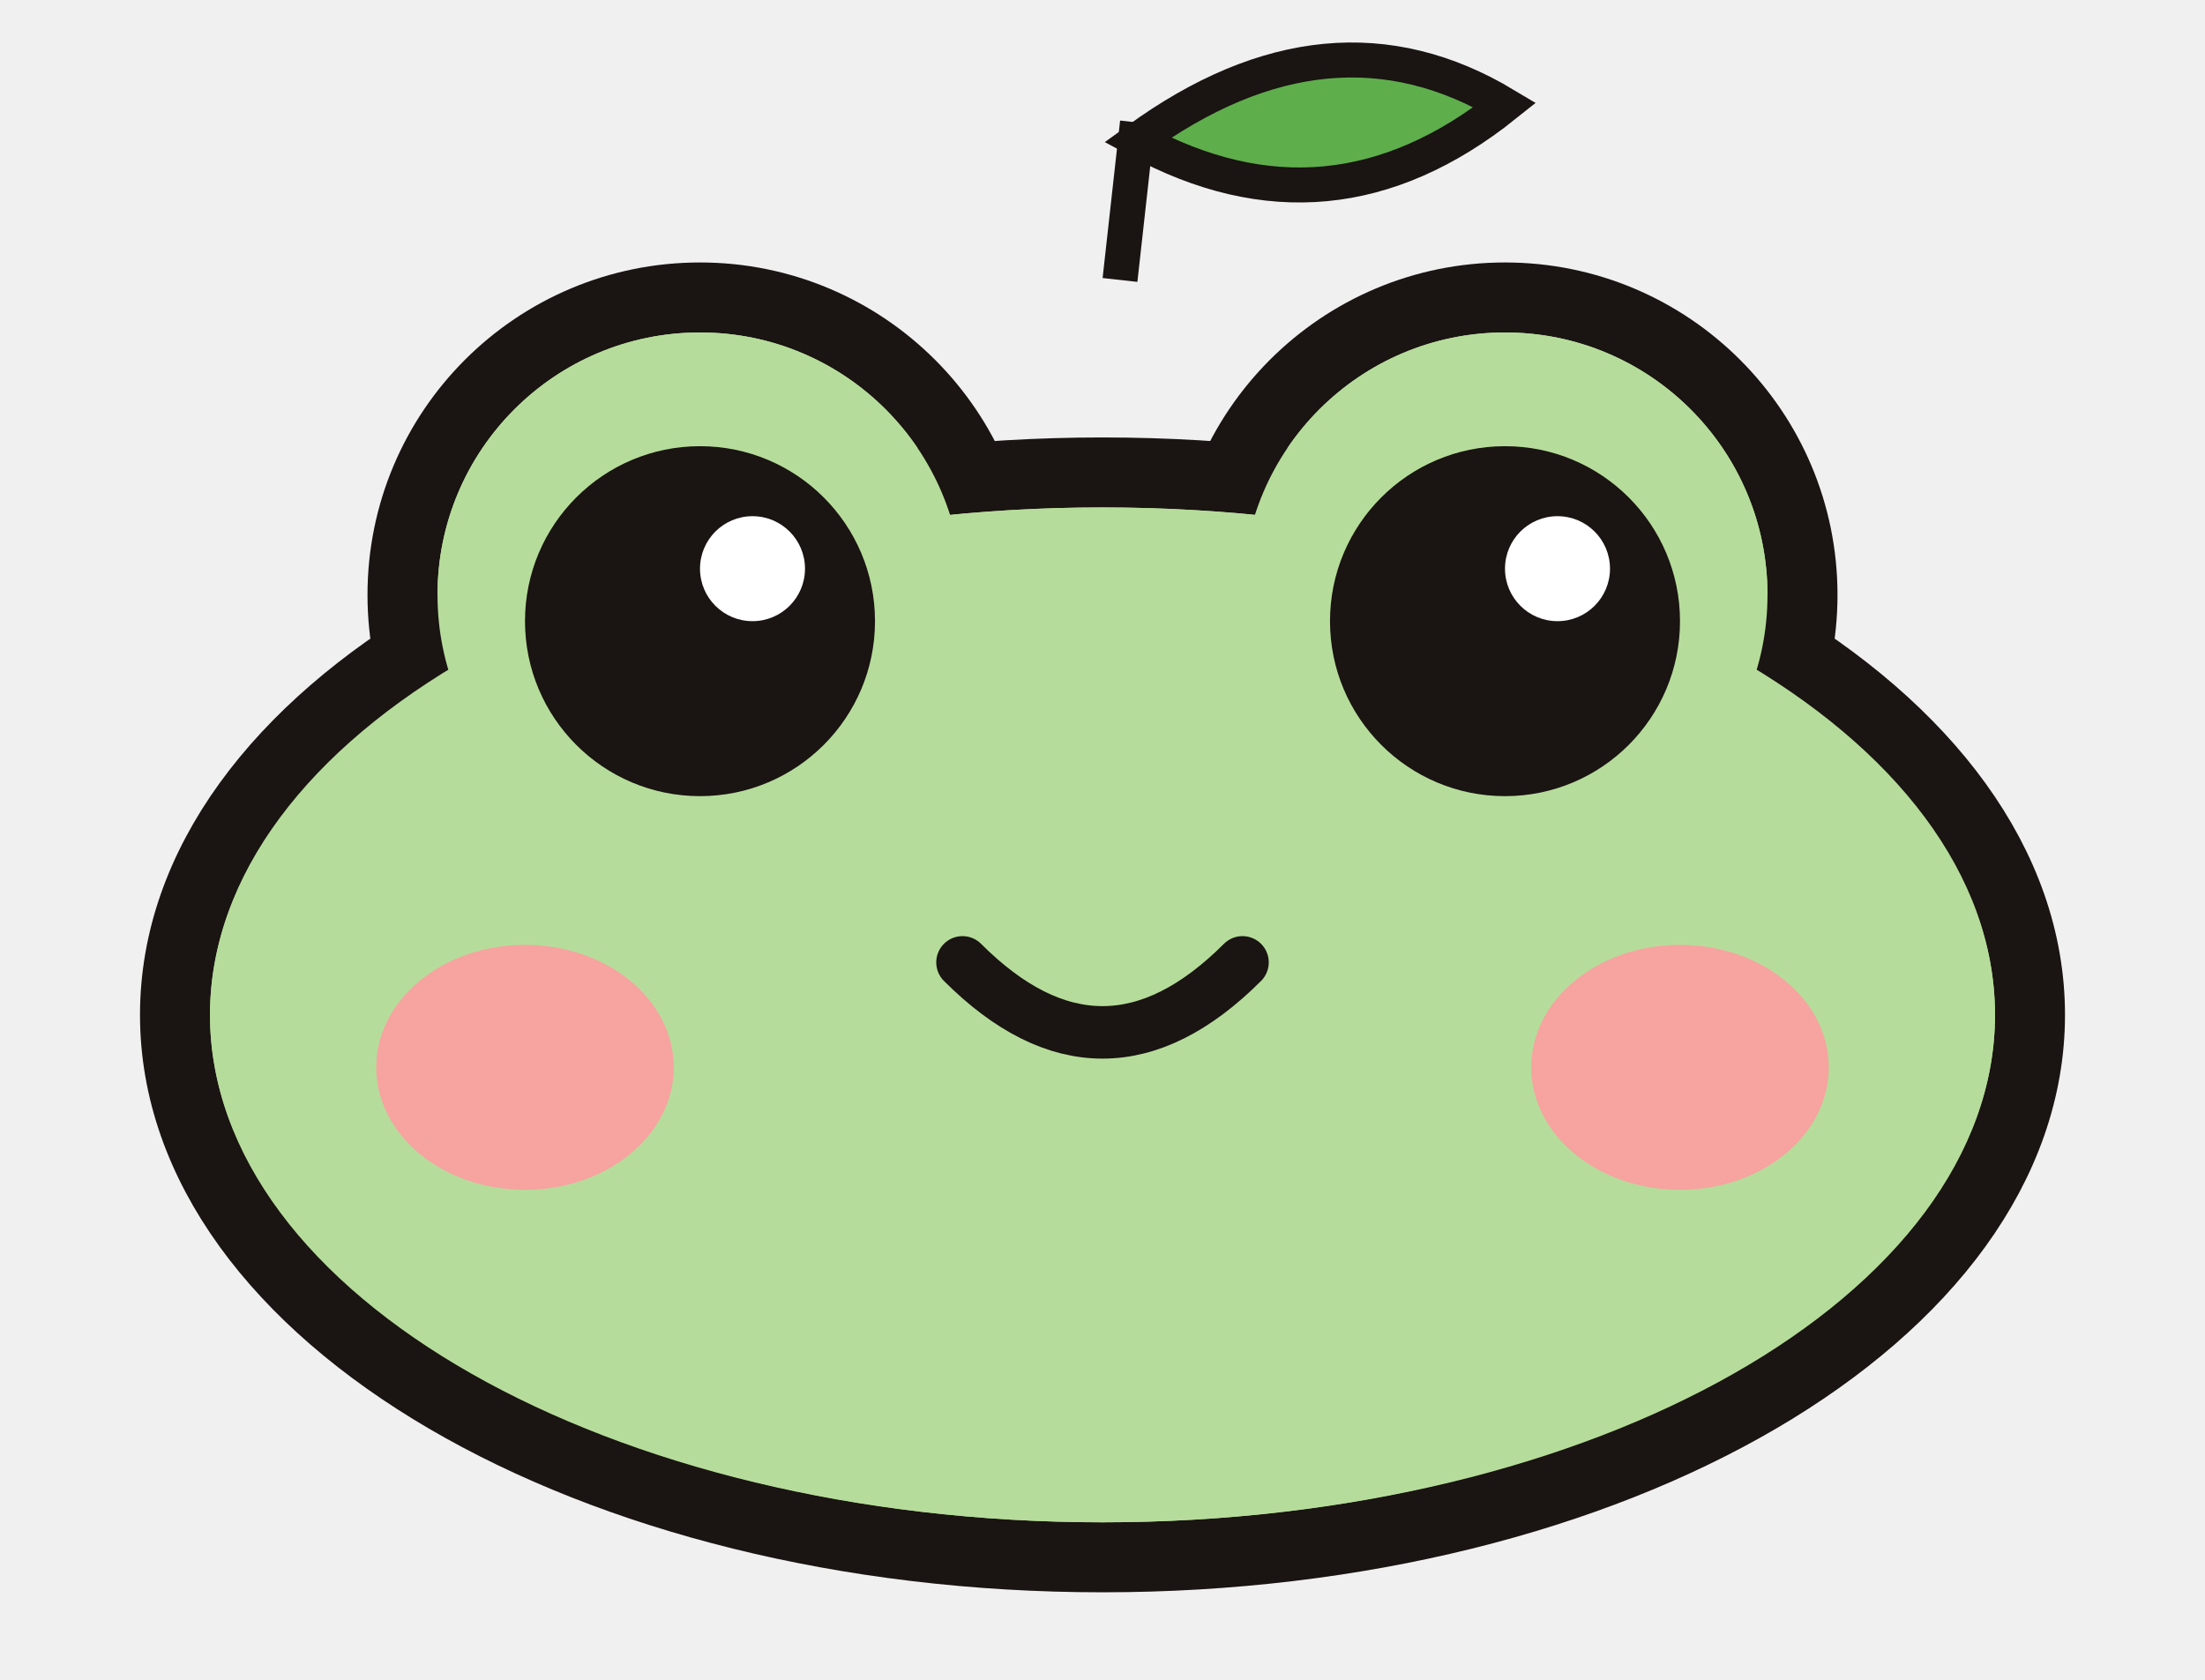
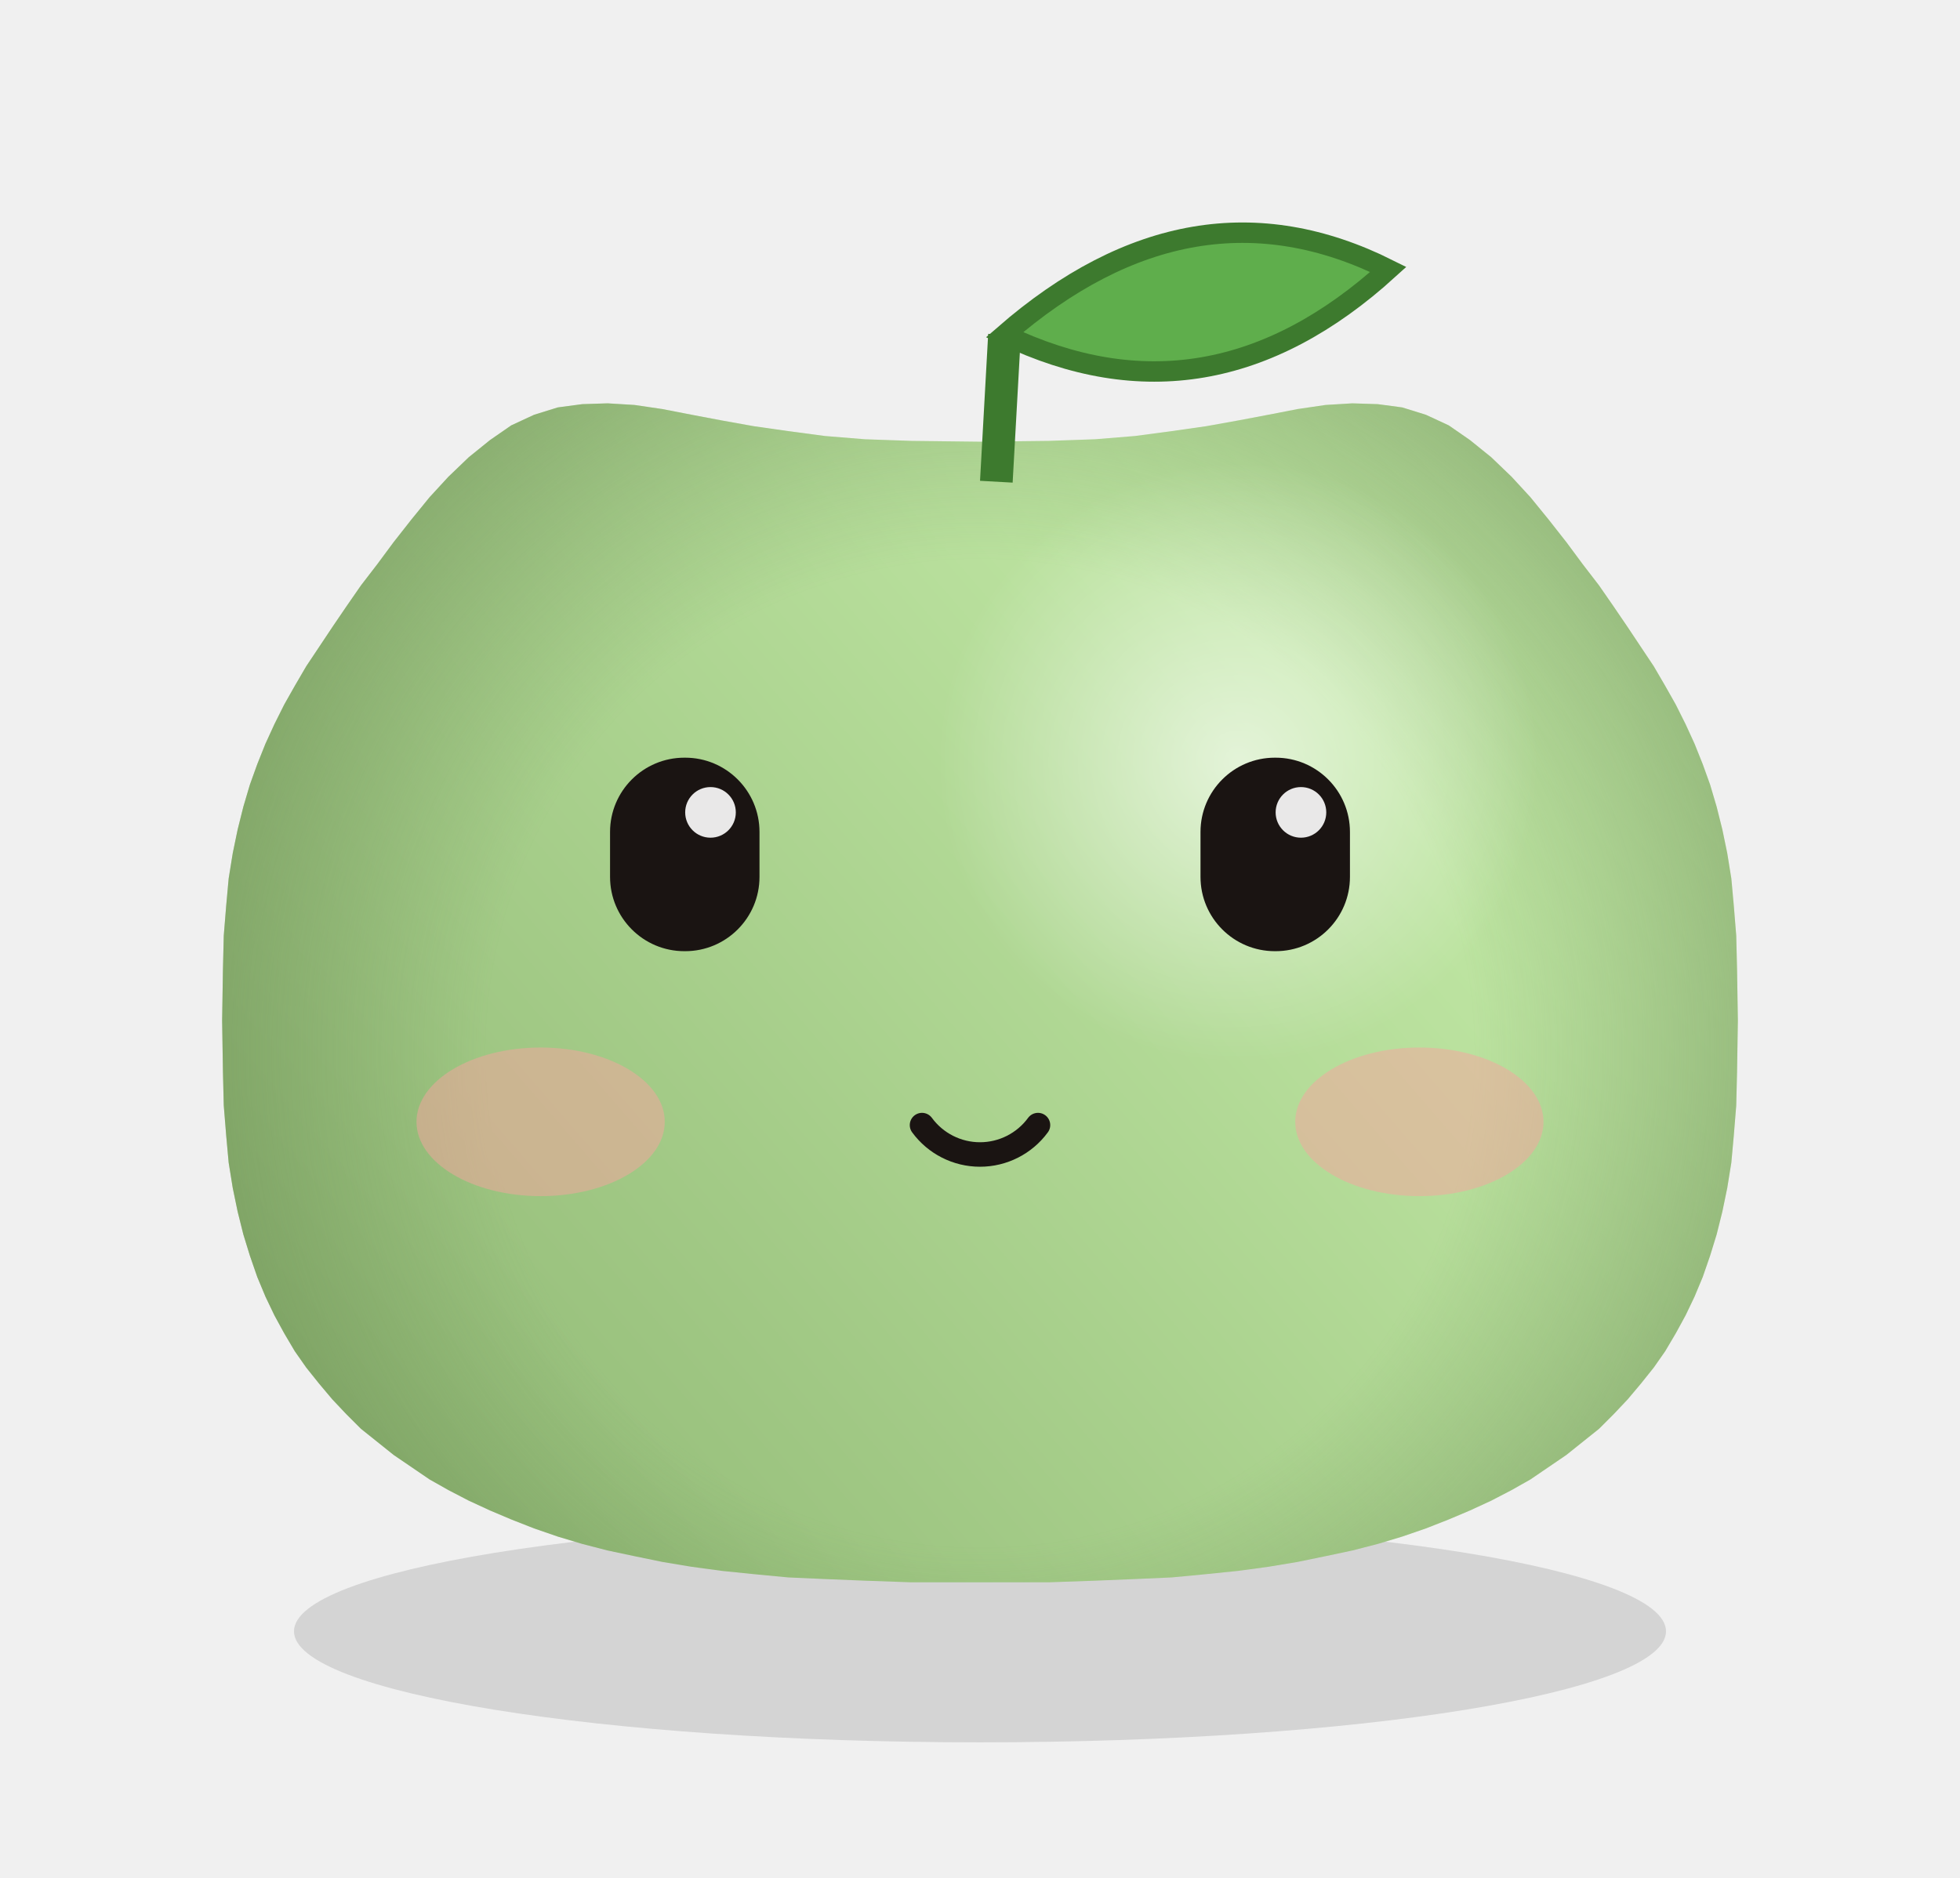
- <svg xmlns="http://www.w3.org/2000/svg" viewBox="-6 -6 252 192" width="252" height="192">
-   <g fill="#b6dc9b" stroke="#1a1412" stroke-width="8">
-     <circle cx="74" cy="62" r="34" />
-     <circle cx="166" cy="62" r="34" />
-     <ellipse cx="120" cy="110" rx="106" ry="62" />
-   </g>
-   <circle cx="74" cy="62" r="30" fill="#b6dc9b" />
-   <circle cx="166" cy="62" r="30" fill="#b6dc9b" />
-   <ellipse cx="120" cy="110" rx="102" ry="58" fill="#b6dc9b" />
-   <path d="M122 26 L124 8" stroke="#1a1412" stroke-width="4" />
-   <path d="M124 10 Q146 -6 166 6 Q146 22 124 10Z" fill="#5fae4c" stroke="#1a1412" stroke-width="4" />
-   <circle cx="74" cy="65" r="20" fill="#1a1412" />
-   <circle cx="166" cy="65" r="20" fill="#1a1412" />
-   <circle cx="80" cy="59" r="6" fill="#fff" />
-   <circle cx="172" cy="59" r="6" fill="#fff" />
-   <ellipse cx="54" cy="116" rx="17" ry="14" fill="#f7a3a0" />
-   <ellipse cx="186" cy="116" rx="17" ry="14" fill="#f7a3a0" />
-   <path d="M104 104 Q120 120 136 104" fill="none" stroke="#1a1412" stroke-width="6" stroke-linecap="round" />
+ <svg xmlns="http://www.w3.org/2000/svg" viewBox="-120 -125 240 230" width="240" height="230">
+   <defs>
+     <linearGradient id="g" gradientUnits="userSpaceOnUse" x1="65.0" y1="-58.5" x2="-74.2" y2="61.9">
+       <stop offset="0" stop-color="#c7eeab" />
+       <stop offset="1" stop-color="#91b975" />
+     </linearGradient>
+     <radialGradient id="r" gradientUnits="userSpaceOnUse" cx="0" cy="4" r="97.4">
+       <stop offset=".62" stop-color="#678850" stop-opacity="0" />
+       <stop offset="1" stop-color="#678850" stop-opacity=".5" />
+     </radialGradient>
+     <radialGradient id="h" gradientUnits="userSpaceOnUse" cx="31.6" cy="-31.6" r="36.8">
+       <stop offset="0" stop-color="#fff" stop-opacity=".6" />
+       <stop offset="1" stop-color="#fff" stop-opacity="0" />
+     </radialGradient>
+   </defs>
+   <ellipse cx="0" cy="74.8" rx="84.0" ry="13.6" fill="#000" opacity=".12" />
+   <path d="M92.8 0.0 L92.7 6.3 L92.6 10.4 L92.3 14.1 L92.0 17.4 L91.5 20.5 L90.9 23.4 L90.2 26.2 L89.4 28.8 L88.5 31.4 L87.5 33.8 L86.4 36.1 L85.2 38.3 L83.9 40.5 L82.5 42.5 L80.9 44.5 L79.3 46.4 L77.6 48.2 L75.8 50.0 L73.8 51.6 L71.8 53.2 L69.6 54.7 L67.4 56.2 L65.1 57.5 L62.6 58.8 L60.0 60.0 L57.4 61.1 L54.6 62.2 L51.7 63.2 L48.7 64.1 L45.6 64.9 L42.3 65.6 L38.9 66.3 L35.3 66.9 L31.6 67.4 L27.7 67.8 L23.5 68.2 L19.0 68.4 L14.1 68.6 L8.4 68.8 L0.0 68.8 L-8.4 68.8 L-14.1 68.6 L-19.0 68.4 L-23.5 68.2 L-27.7 67.8 L-31.6 67.4 L-35.3 66.9 L-38.9 66.3 L-42.3 65.6 L-45.6 64.9 L-48.7 64.1 L-51.7 63.2 L-54.6 62.2 L-57.4 61.1 L-60.0 60.0 L-62.6 58.8 L-65.1 57.5 L-67.4 56.2 L-69.6 54.7 L-71.8 53.2 L-73.8 51.6 L-75.8 50.0 L-77.6 48.2 L-79.3 46.4 L-80.9 44.5 L-82.5 42.5 L-83.9 40.5 L-85.2 38.3 L-86.4 36.1 L-87.5 33.8 L-88.5 31.4 L-89.4 28.8 L-90.2 26.2 L-90.9 23.4 L-91.5 20.5 L-92.0 17.4 L-92.3 14.1 L-92.6 10.4 L-92.7 6.3 L-92.8 0.0 L-92.7 -6.3 L-92.6 -10.4 L-92.3 -14.1 L-92.0 -17.4 L-91.5 -20.5 L-90.9 -23.4 L-90.2 -26.2 L-89.4 -28.9 L-88.5 -31.4 L-87.5 -33.9 L-86.4 -36.3 L-85.2 -38.7 L-83.9 -41.0 L-82.5 -43.4 L-80.9 -45.8 L-79.3 -48.2 L-77.6 -50.7 L-75.8 -53.3 L-73.8 -55.9 L-71.8 -58.6 L-69.6 -61.4 L-67.4 -64.1 L-65.1 -66.6 L-62.6 -69.0 L-60.0 -71.1 L-57.4 -72.9 L-54.6 -74.2 L-51.7 -75.1 L-48.7 -75.5 L-45.6 -75.6 L-42.3 -75.4 L-38.9 -74.9 L-35.3 -74.2 L-31.6 -73.5 L-27.7 -72.8 L-23.5 -72.2 L-19.0 -71.6 L-14.1 -71.2 L-8.4 -71.0 L-0.0 -70.9 L8.4 -71.0 L14.1 -71.2 L19.0 -71.6 L23.5 -72.2 L27.7 -72.8 L31.6 -73.5 L35.3 -74.2 L38.9 -74.9 L42.3 -75.4 L45.6 -75.6 L48.7 -75.5 L51.7 -75.1 L54.6 -74.2 L57.4 -72.9 L60.0 -71.1 L62.6 -69.0 L65.1 -66.6 L67.4 -64.1 L69.6 -61.4 L71.8 -58.6 L73.8 -55.9 L75.8 -53.3 L77.6 -50.7 L79.3 -48.2 L80.9 -45.8 L82.5 -43.4 L83.9 -41.0 L85.2 -38.7 L86.4 -36.3 L87.5 -33.9 L88.5 -31.4 L89.4 -28.9 L90.2 -26.2 L90.9 -23.4 L91.5 -20.5 L92.0 -17.4 L92.3 -14.1 L92.6 -10.4 L92.7 -6.3Z" fill="url(#g)" />
+   <path d="M92.8 0.0 L92.7 6.3 L92.6 10.4 L92.3 14.1 L92.0 17.4 L91.5 20.5 L90.9 23.4 L90.2 26.2 L89.4 28.8 L88.5 31.4 L87.5 33.8 L86.4 36.1 L85.2 38.3 L83.9 40.5 L82.5 42.5 L80.9 44.5 L79.3 46.4 L77.6 48.2 L75.8 50.0 L73.8 51.6 L71.8 53.2 L69.6 54.7 L67.4 56.2 L65.1 57.5 L62.6 58.8 L60.0 60.0 L57.4 61.1 L54.6 62.2 L51.7 63.2 L48.7 64.1 L45.6 64.9 L42.3 65.6 L38.9 66.3 L35.3 66.9 L31.6 67.4 L27.7 67.8 L23.5 68.2 L19.0 68.4 L14.1 68.6 L8.4 68.8 L0.0 68.8 L-8.4 68.8 L-14.1 68.6 L-19.0 68.4 L-23.5 68.2 L-27.7 67.8 L-31.6 67.4 L-35.3 66.9 L-38.9 66.3 L-42.3 65.6 L-45.6 64.9 L-48.7 64.1 L-51.7 63.2 L-54.6 62.2 L-57.4 61.1 L-60.0 60.0 L-62.6 58.8 L-65.1 57.5 L-67.4 56.2 L-69.6 54.7 L-71.8 53.2 L-73.8 51.6 L-75.8 50.0 L-77.6 48.2 L-79.3 46.4 L-80.9 44.5 L-82.5 42.5 L-83.9 40.5 L-85.2 38.3 L-86.4 36.1 L-87.5 33.8 L-88.5 31.4 L-89.4 28.8 L-90.2 26.2 L-90.9 23.4 L-91.5 20.5 L-92.0 17.4 L-92.3 14.1 L-92.6 10.4 L-92.7 6.3 L-92.8 0.0 L-92.7 -6.3 L-92.6 -10.4 L-92.3 -14.1 L-92.0 -17.4 L-91.5 -20.5 L-90.9 -23.4 L-90.2 -26.2 L-89.4 -28.9 L-88.5 -31.4 L-87.5 -33.9 L-86.4 -36.3 L-85.2 -38.7 L-83.9 -41.0 L-82.5 -43.4 L-80.9 -45.8 L-79.3 -48.2 L-77.6 -50.7 L-75.8 -53.3 L-73.8 -55.9 L-71.8 -58.6 L-69.6 -61.4 L-67.4 -64.1 L-65.1 -66.6 L-62.6 -69.0 L-60.0 -71.1 L-57.4 -72.9 L-54.6 -74.2 L-51.7 -75.1 L-48.7 -75.5 L-45.6 -75.6 L-42.3 -75.4 L-38.9 -74.9 L-35.3 -74.2 L-31.6 -73.5 L-27.7 -72.8 L-23.5 -72.2 L-19.0 -71.6 L-14.1 -71.2 L-8.4 -71.0 L-0.0 -70.9 L8.4 -71.0 L14.1 -71.2 L19.0 -71.6 L23.5 -72.2 L27.7 -72.8 L31.6 -73.5 L35.3 -74.2 L38.9 -74.9 L42.3 -75.4 L45.6 -75.6 L48.7 -75.5 L51.7 -75.1 L54.6 -74.2 L57.4 -72.9 L60.0 -71.1 L62.6 -69.0 L65.1 -66.6 L67.4 -64.1 L69.6 -61.4 L71.8 -58.6 L73.8 -55.9 L75.8 -53.3 L77.6 -50.7 L79.3 -48.2 L80.9 -45.8 L82.5 -43.4 L83.9 -41.0 L85.2 -38.7 L86.4 -36.3 L87.5 -33.9 L88.5 -31.4 L89.4 -28.9 L90.2 -26.2 L90.9 -23.4 L91.5 -20.5 L92.0 -17.4 L92.3 -14.1 L92.6 -10.4 L92.7 -6.3Z" fill="url(#r)" />
+   <path d="M92.8 0.0 L92.7 6.3 L92.6 10.4 L92.3 14.1 L92.0 17.4 L91.5 20.5 L90.9 23.4 L90.2 26.2 L89.4 28.8 L88.5 31.4 L87.5 33.8 L86.4 36.1 L85.2 38.3 L83.9 40.5 L82.5 42.5 L80.9 44.5 L79.3 46.4 L77.6 48.2 L75.8 50.0 L73.8 51.6 L71.8 53.2 L69.6 54.7 L67.4 56.2 L65.1 57.5 L62.6 58.8 L60.0 60.0 L57.4 61.1 L54.6 62.2 L51.7 63.2 L48.7 64.1 L45.6 64.9 L42.3 65.6 L38.9 66.3 L35.3 66.9 L31.6 67.4 L27.7 67.8 L23.5 68.2 L19.0 68.4 L14.1 68.6 L8.4 68.8 L0.0 68.8 L-8.4 68.8 L-14.1 68.6 L-19.0 68.4 L-23.5 68.2 L-27.7 67.8 L-31.6 67.4 L-35.3 66.9 L-38.9 66.3 L-42.3 65.6 L-45.6 64.9 L-48.7 64.1 L-51.7 63.2 L-54.6 62.2 L-57.4 61.1 L-60.0 60.0 L-62.6 58.8 L-65.1 57.5 L-67.4 56.2 L-69.6 54.7 L-71.8 53.2 L-73.8 51.6 L-75.8 50.0 L-77.6 48.2 L-79.3 46.4 L-80.9 44.5 L-82.5 42.5 L-83.9 40.5 L-85.2 38.3 L-86.4 36.1 L-87.5 33.8 L-88.5 31.4 L-89.4 28.8 L-90.2 26.2 L-90.9 23.4 L-91.5 20.5 L-92.0 17.4 L-92.3 14.1 L-92.6 10.4 L-92.7 6.3 L-92.8 0.0 L-92.7 -6.3 L-92.6 -10.4 L-92.3 -14.1 L-92.0 -17.4 L-91.5 -20.5 L-90.9 -23.4 L-90.2 -26.2 L-89.4 -28.9 L-88.5 -31.4 L-87.5 -33.9 L-86.4 -36.3 L-85.2 -38.7 L-83.9 -41.0 L-82.5 -43.4 L-80.9 -45.8 L-79.3 -48.2 L-77.6 -50.7 L-75.8 -53.3 L-73.8 -55.9 L-71.8 -58.6 L-69.6 -61.4 L-67.4 -64.1 L-65.1 -66.6 L-62.6 -69.0 L-60.0 -71.1 L-57.4 -72.9 L-54.6 -74.2 L-51.7 -75.1 L-48.7 -75.5 L-45.6 -75.6 L-42.3 -75.4 L-38.9 -74.9 L-35.3 -74.2 L-31.6 -73.5 L-27.7 -72.8 L-23.5 -72.2 L-19.0 -71.6 L-14.1 -71.2 L-8.4 -71.0 L-0.0 -70.9 L8.4 -71.0 L14.1 -71.2 L19.0 -71.6 L23.5 -72.2 L27.7 -72.8 L31.6 -73.5 L35.3 -74.2 L38.9 -74.9 L42.3 -75.4 L45.6 -75.6 L48.7 -75.5 L51.7 -75.1 L54.6 -74.2 L57.4 -72.9 L60.0 -71.1 L62.6 -69.0 L65.1 -66.6 L67.4 -64.1 L69.6 -61.4 L71.8 -58.6 L73.8 -55.9 L75.8 -53.3 L77.6 -50.7 L79.3 -48.2 L80.9 -45.8 L82.5 -43.4 L83.9 -41.0 L85.2 -38.7 L86.4 -36.3 L87.5 -33.9 L88.5 -31.4 L89.4 -28.9 L90.2 -26.2 L90.9 -23.4 L91.5 -20.5 L92.0 -17.4 L92.3 -14.1 L92.6 -10.4 L92.7 -6.3Z" fill="url(#h)" />
+   <path d="M2 -66 L3 -84" stroke="#3d7a2e" stroke-width="4" />
+   <path d="M3 -84 Q26 -104 50 -92 Q28 -72 3 -84Z" fill="#5fae4c" stroke="#3d7a2e" stroke-width="2.5" />
+   <ellipse cx="-53.8" cy="12.4" rx="15.2" ry="9.1" fill="#f7a3a0" opacity=".5" />
+   <ellipse cx="53.8" cy="12.4" rx="15.2" ry="9.1" fill="#f7a3a0" opacity=".5" />
+   <rect x="-45.3" y="-32.2" width="18.3" height="23.7" rx="9.1" fill="#1a1412" />
+   <circle cx="-33.0" cy="-25.5" r="3.1" fill="#fff" opacity=".9" />
+   <rect x="27.0" y="-32.2" width="18.3" height="23.7" rx="9.1" fill="#1a1412" />
+   <circle cx="39.3" cy="-25.5" r="3.1" fill="#fff" opacity=".9" />
+   <path d="M-7.1 12.8 A8.8 8.8 0 0 0 7.1 12.8" fill="none" stroke="#1a1412" stroke-width="3" stroke-linecap="round" />
</svg>
